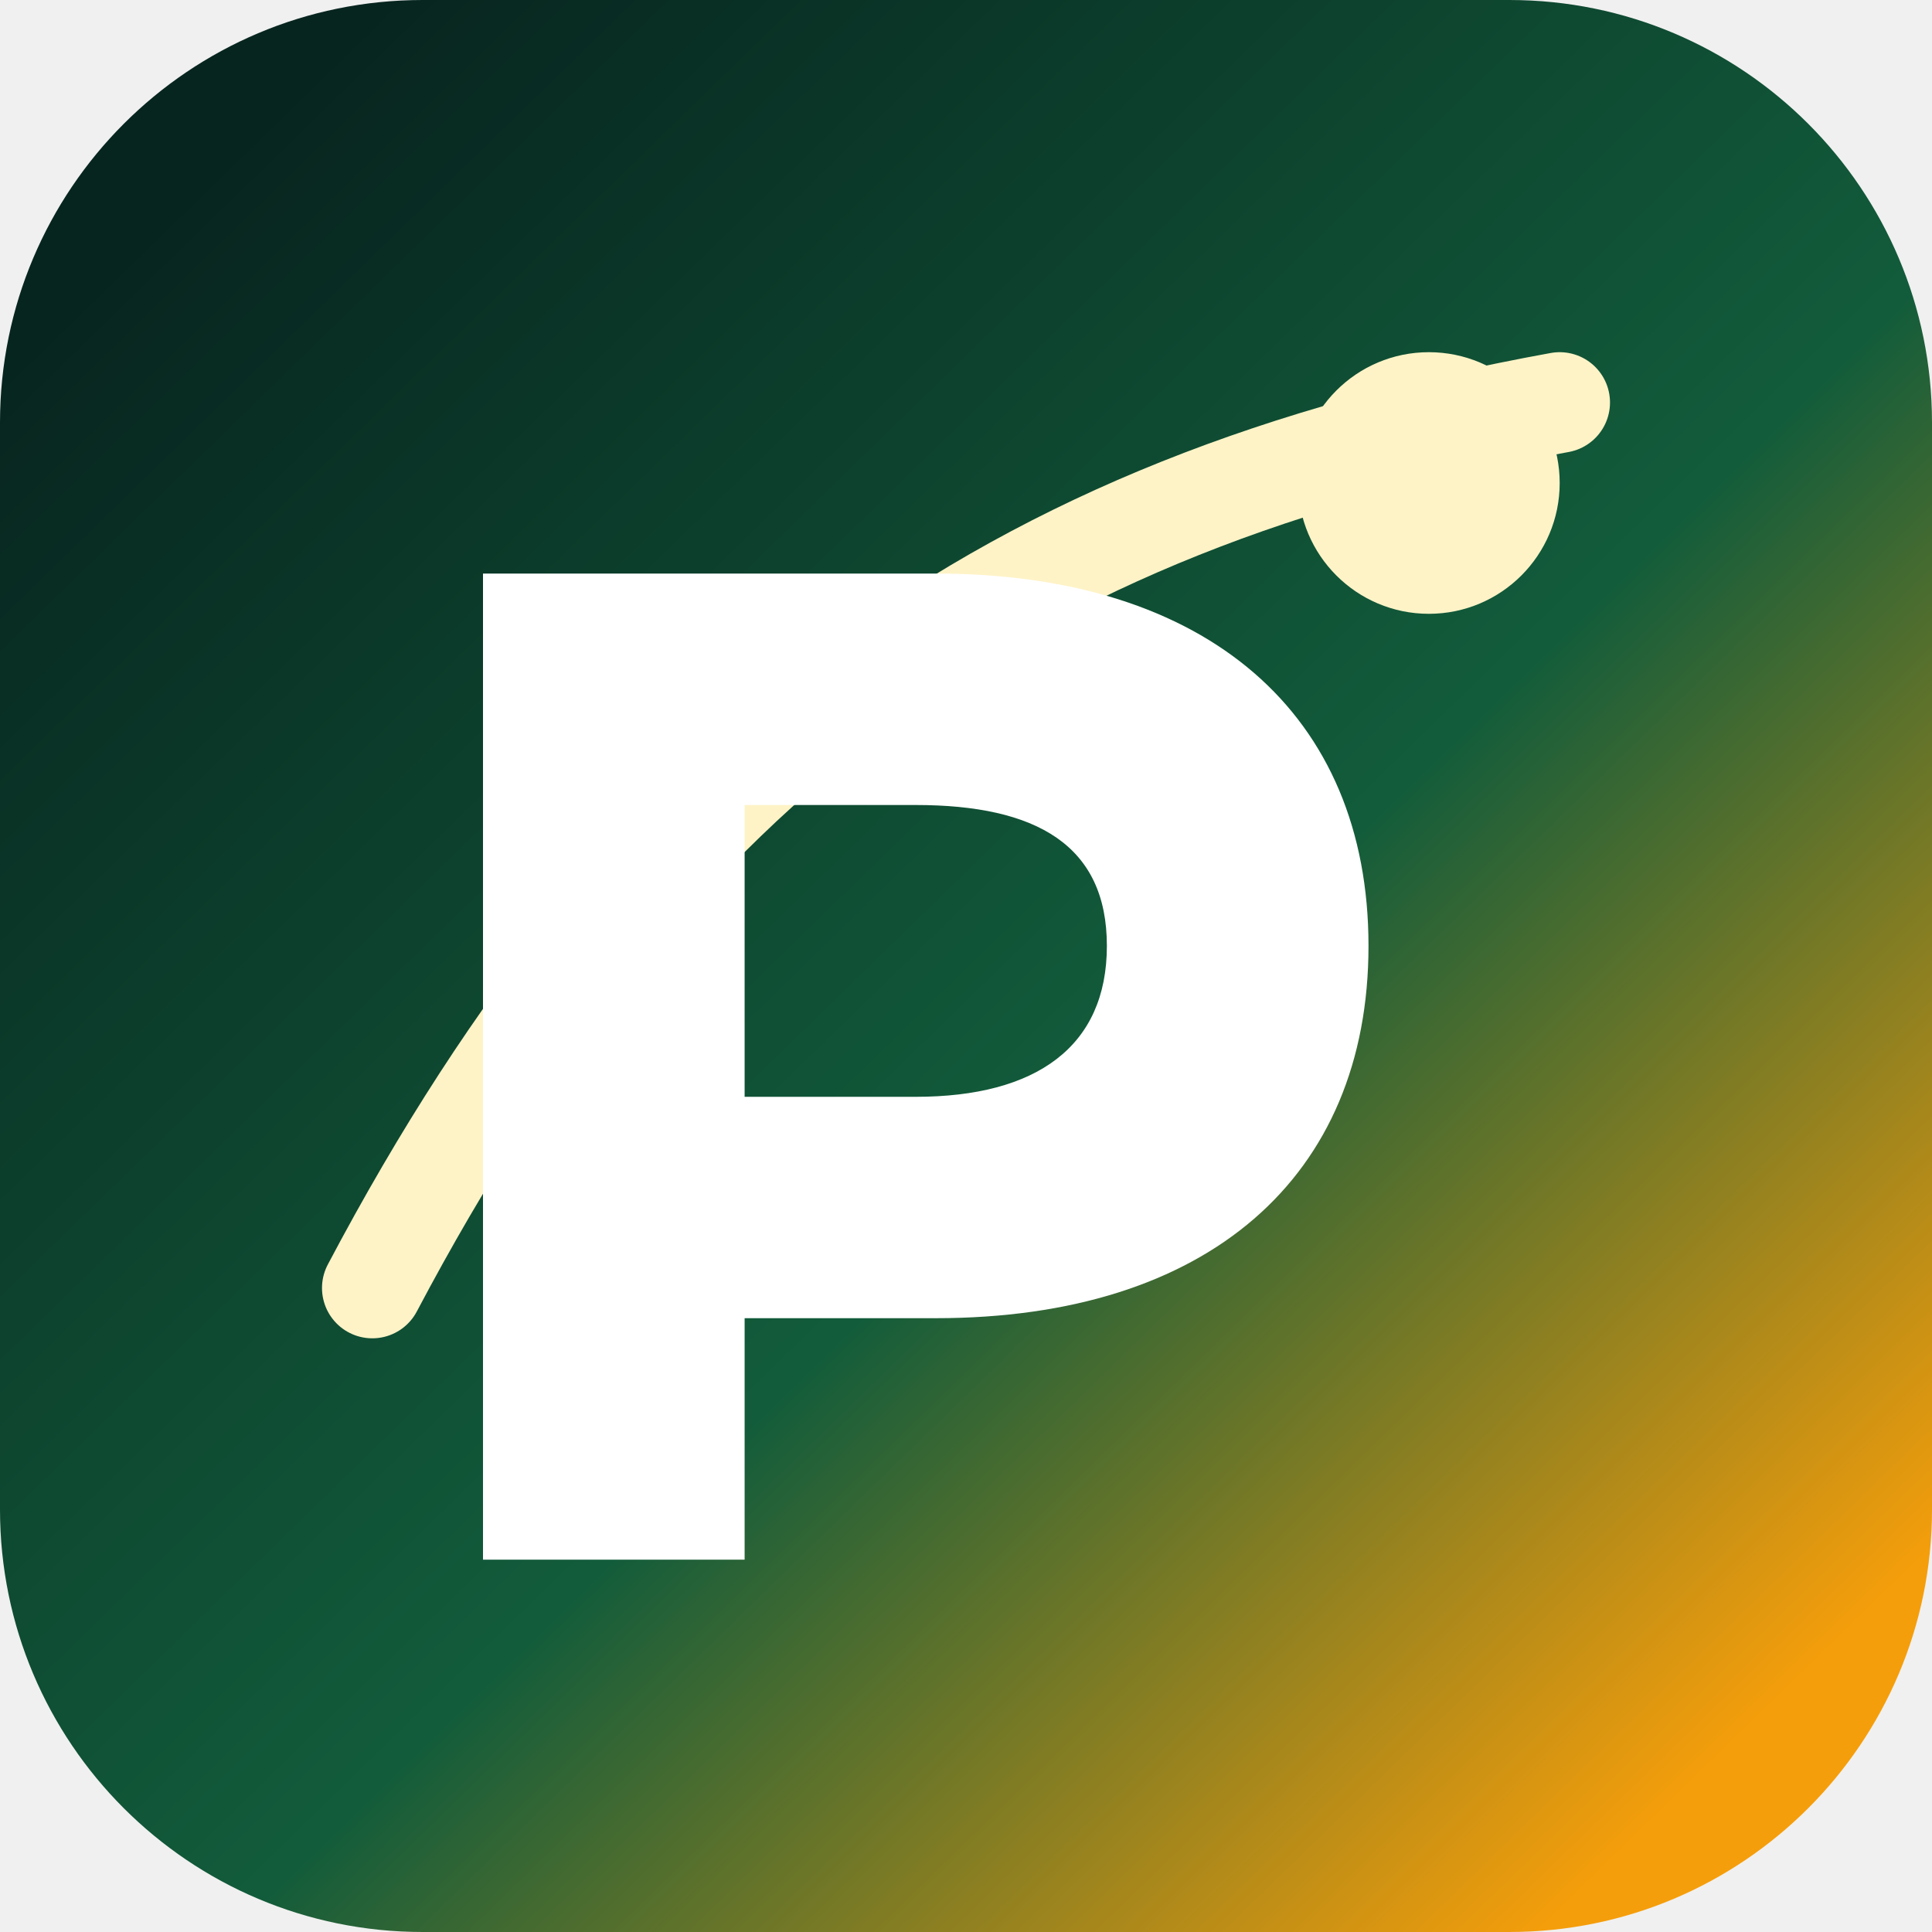
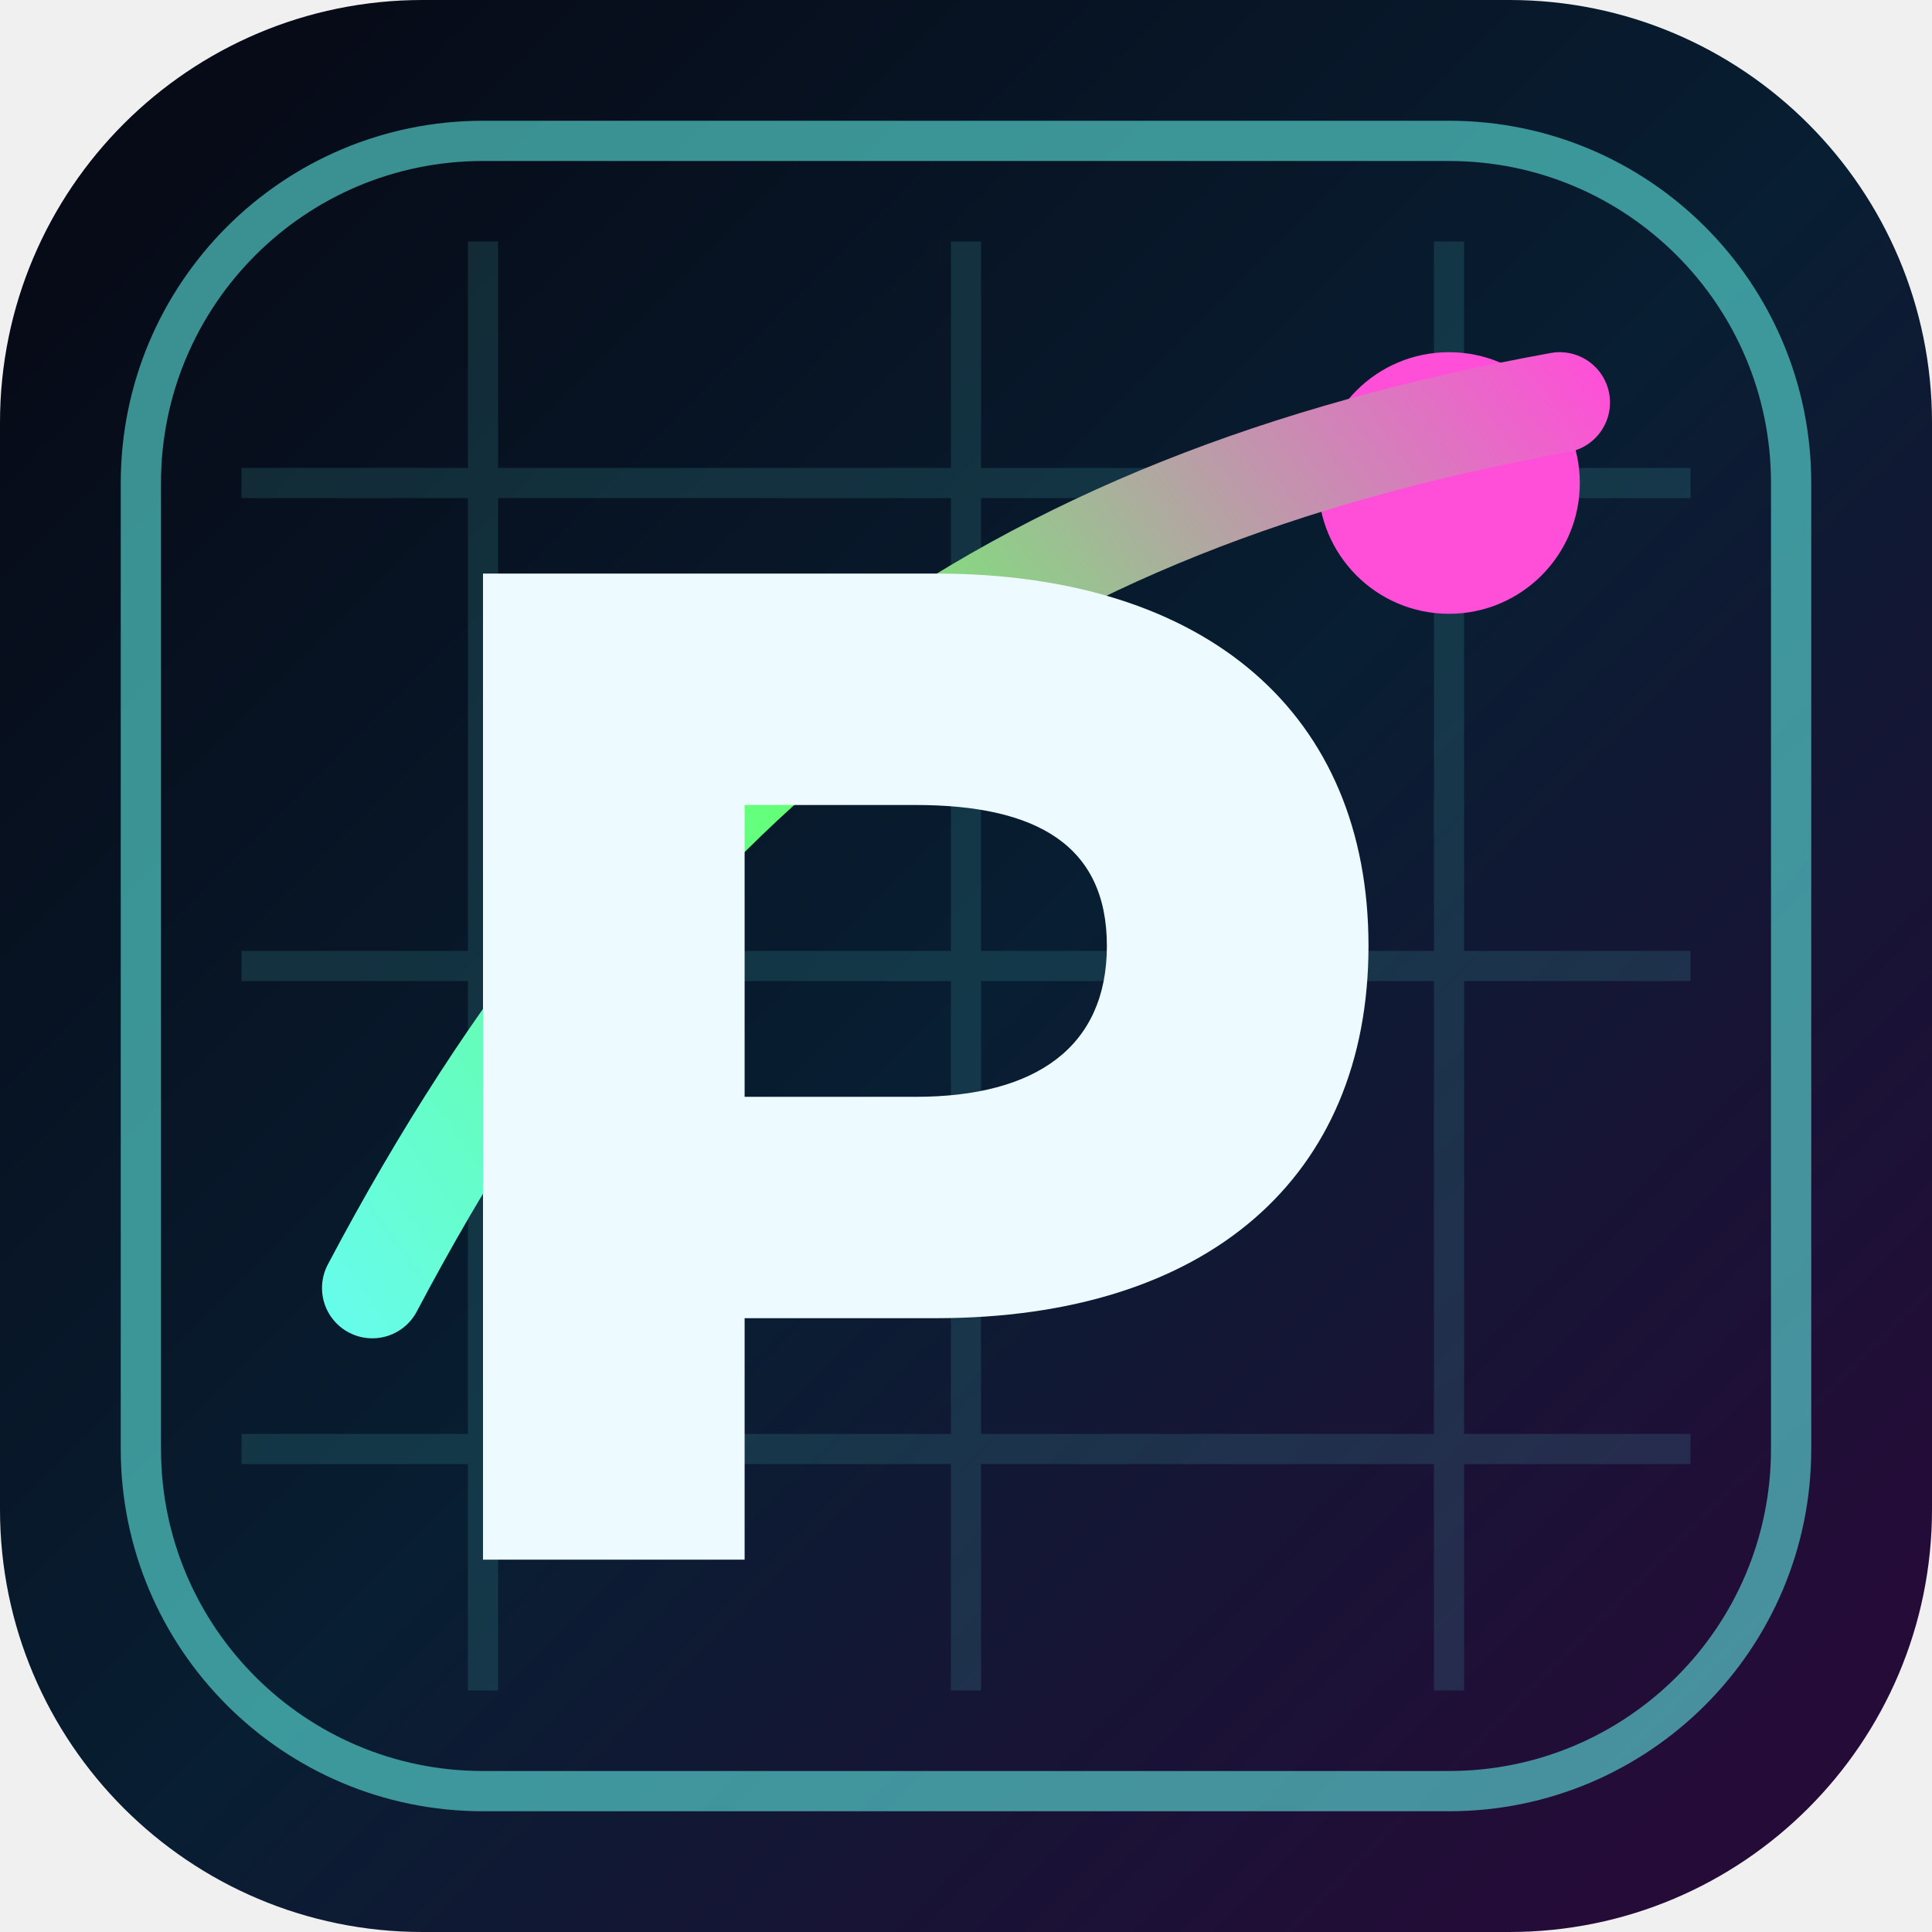
<svg xmlns="http://www.w3.org/2000/svg" viewBox="0 0 192 192" role="img" aria-labelledby="title desc">
  <defs>
-     <linearGradient id="spaceGradient" x1="20" y1="18" x2="172" y2="174" gradientUnits="userSpaceOnUse">
-       <stop stop-color="#07251f" />
-       <stop offset="0.58" stop-color="#125c3b" />
-       <stop offset="1" stop-color="#f59e0b" />
+     <linearGradient id="spaceGradient" x1="18" y1="18" x2="174" y2="174" gradientUnits="userSpaceOnUse">
+       <stop stop-color="#070b18" />
+       <stop offset="0.52" stop-color="#081e32" />
+       <stop offset="1" stop-color="#250b38" />
+     </linearGradient>
+     <linearGradient id="neonStroke" x1="30" y1="132" x2="160" y2="38" gradientUnits="userSpaceOnUse">
+       <stop stop-color="#66fcf1" />
+       <stop offset="0.48" stop-color="#64ff6a" />
+       <stop offset="1" stop-color="#ff4fd8" />
    </linearGradient>
  </defs>
  <rect width="192" height="192" rx="42" fill="url(#spaceGradient)" />
-   <circle cx="142" cy="48" r="13" fill="#fef3c7" />
-   <path d="M37 128c28-53 63-78 118-88" fill="none" stroke="#fef3c7" stroke-width="10" stroke-linecap="round" />
-   <path d="M48 57h45c27 0 43 14 43 37s-16 37-43 37H74v24H48V57Zm26 23v29h17c12 0 19-5 19-15s-7-14-19-14H74Z" fill="#fff" />
+   <path d="M24 48h144M24 96h144M24 144h144M48 24v144M96 24v144M144 24v144" stroke="#66fcf1" stroke-opacity=".12" stroke-width="3" />
+   <rect x="14" y="14" width="164" height="164" rx="34" fill="none" stroke="#66fcf1" stroke-opacity=".55" stroke-width="4" />
+   <circle cx="144" cy="48" r="13" fill="#ff4fd8" />
+   <path d="M37 128c28-53 63-78 118-88" fill="none" stroke="url(#neonStroke)" stroke-width="10" stroke-linecap="round" />
+   <path d="M48 57h45c27 0 43 14 43 37s-16 37-43 37H74v24H48V57Zm26 23v29h17c12 0 19-5 19-15s-7-14-19-14H74Z" fill="#edfaff" />
</svg>
